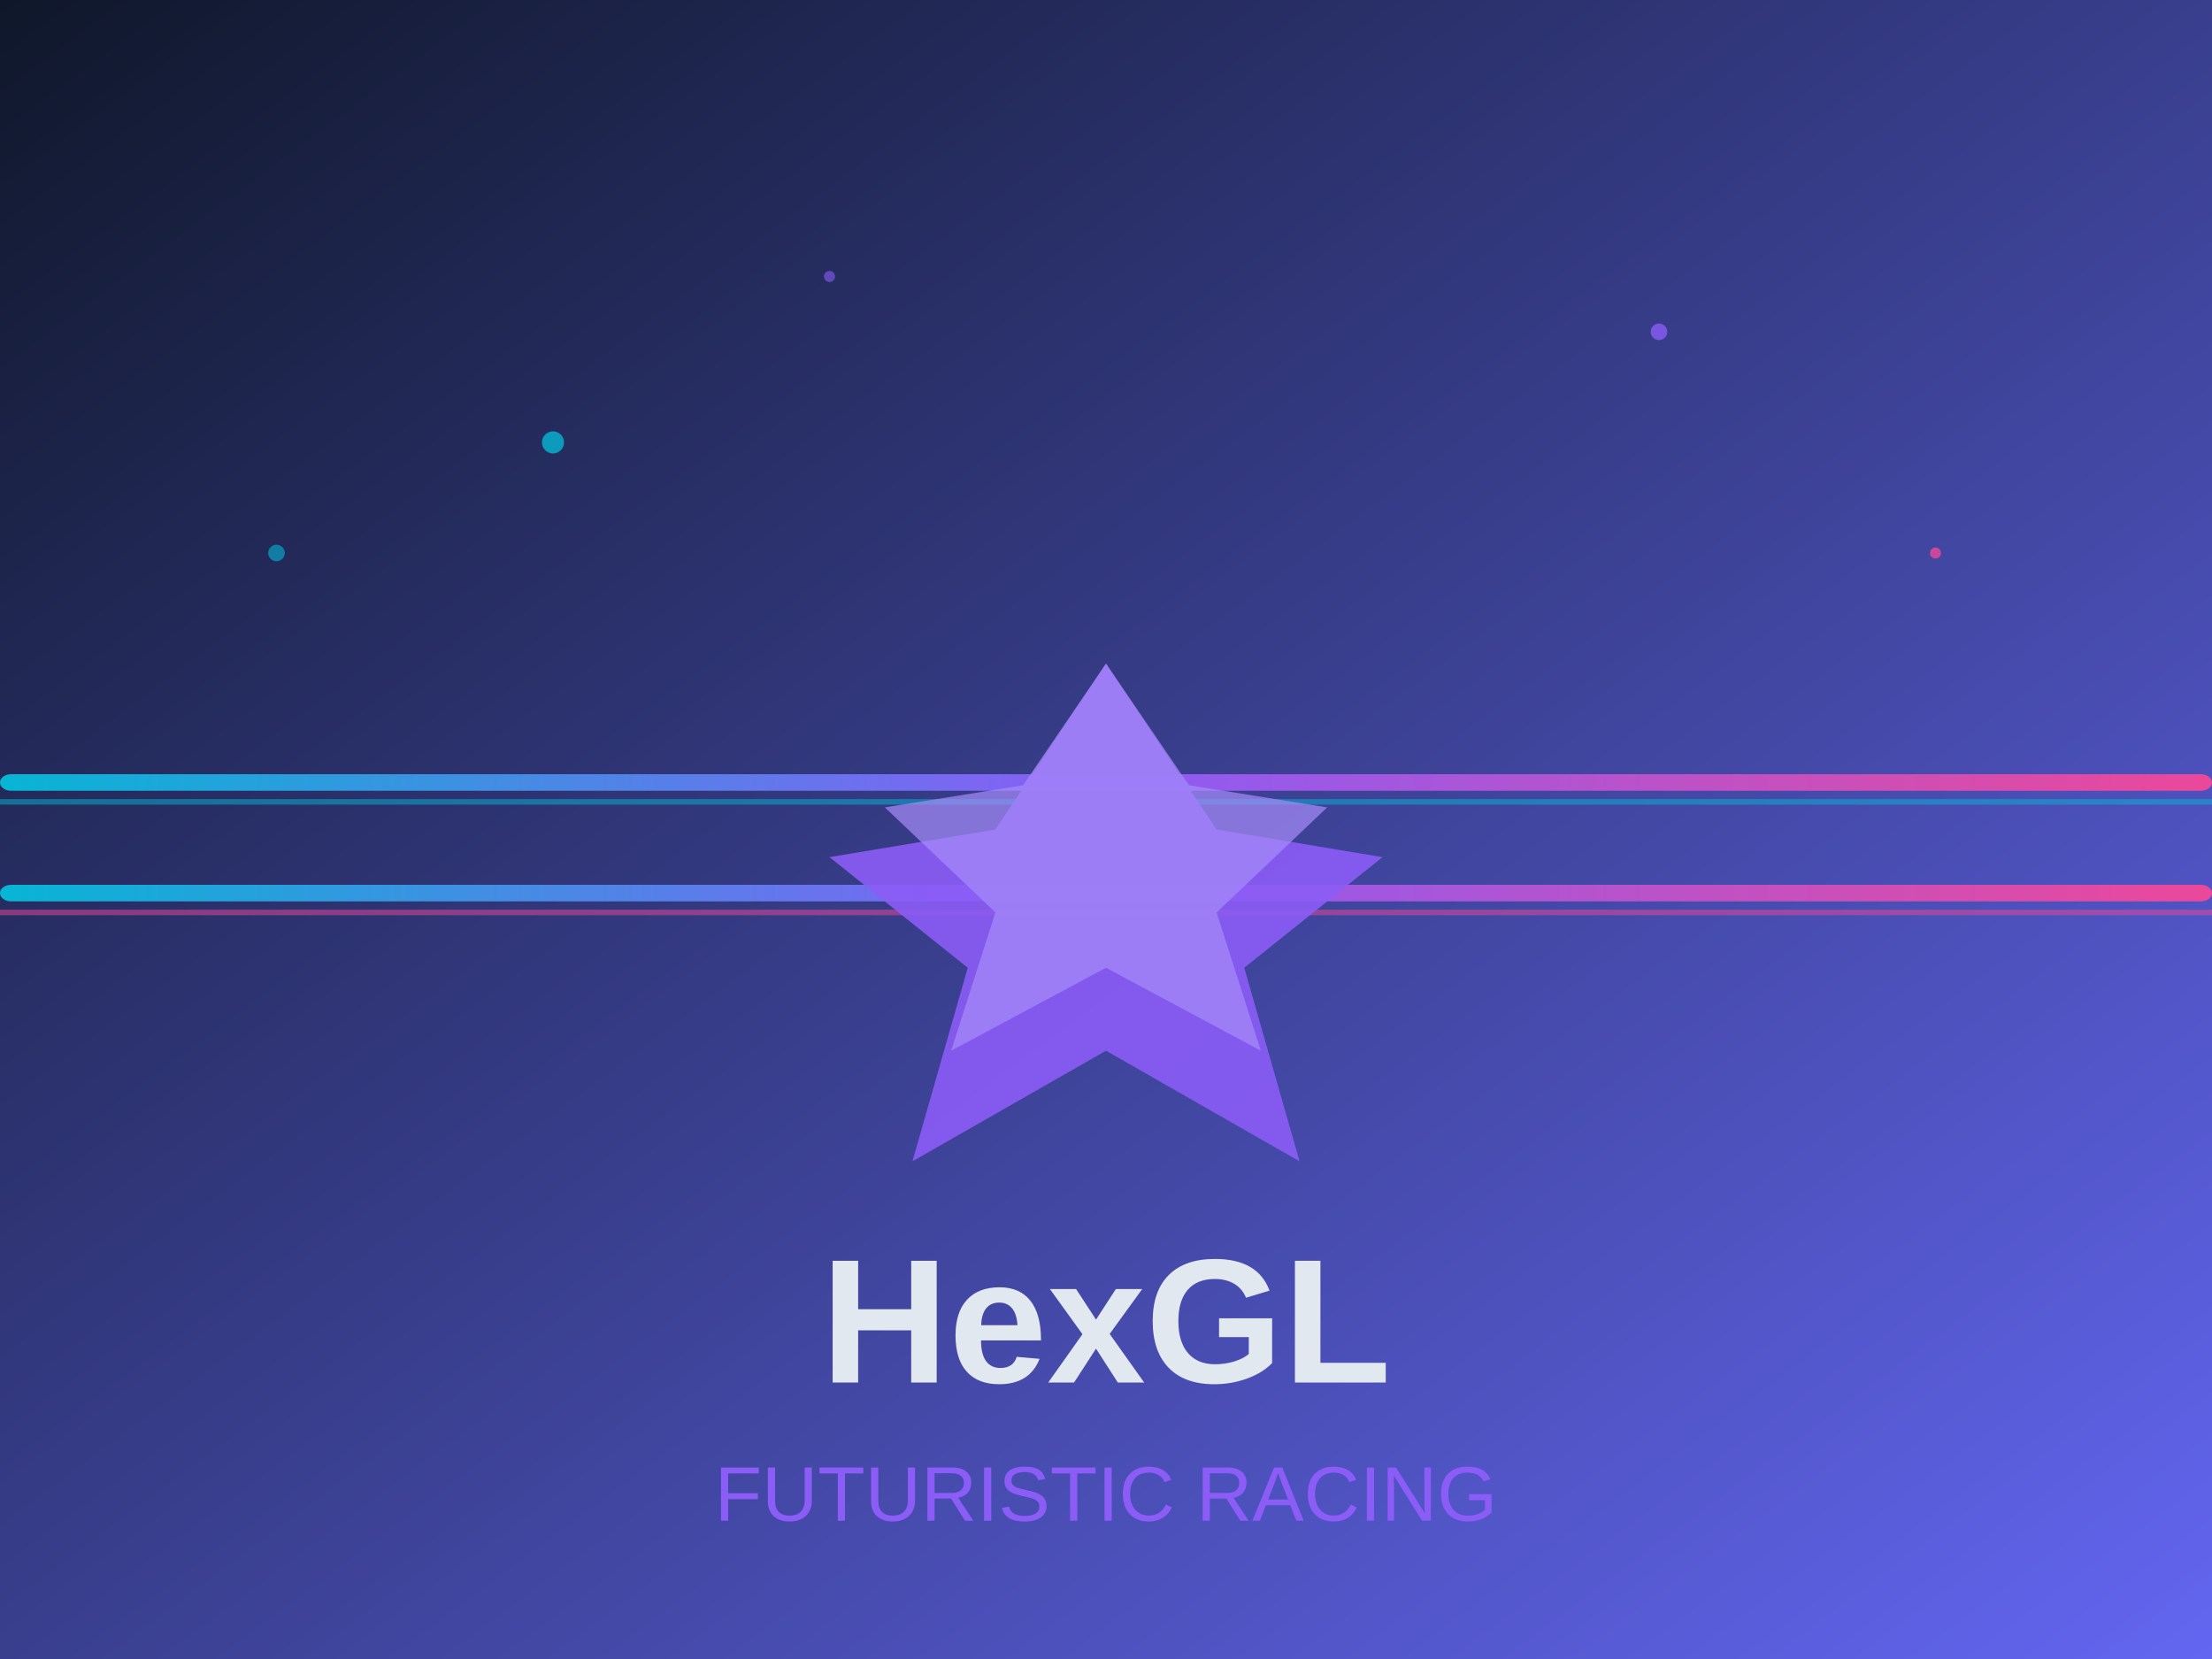
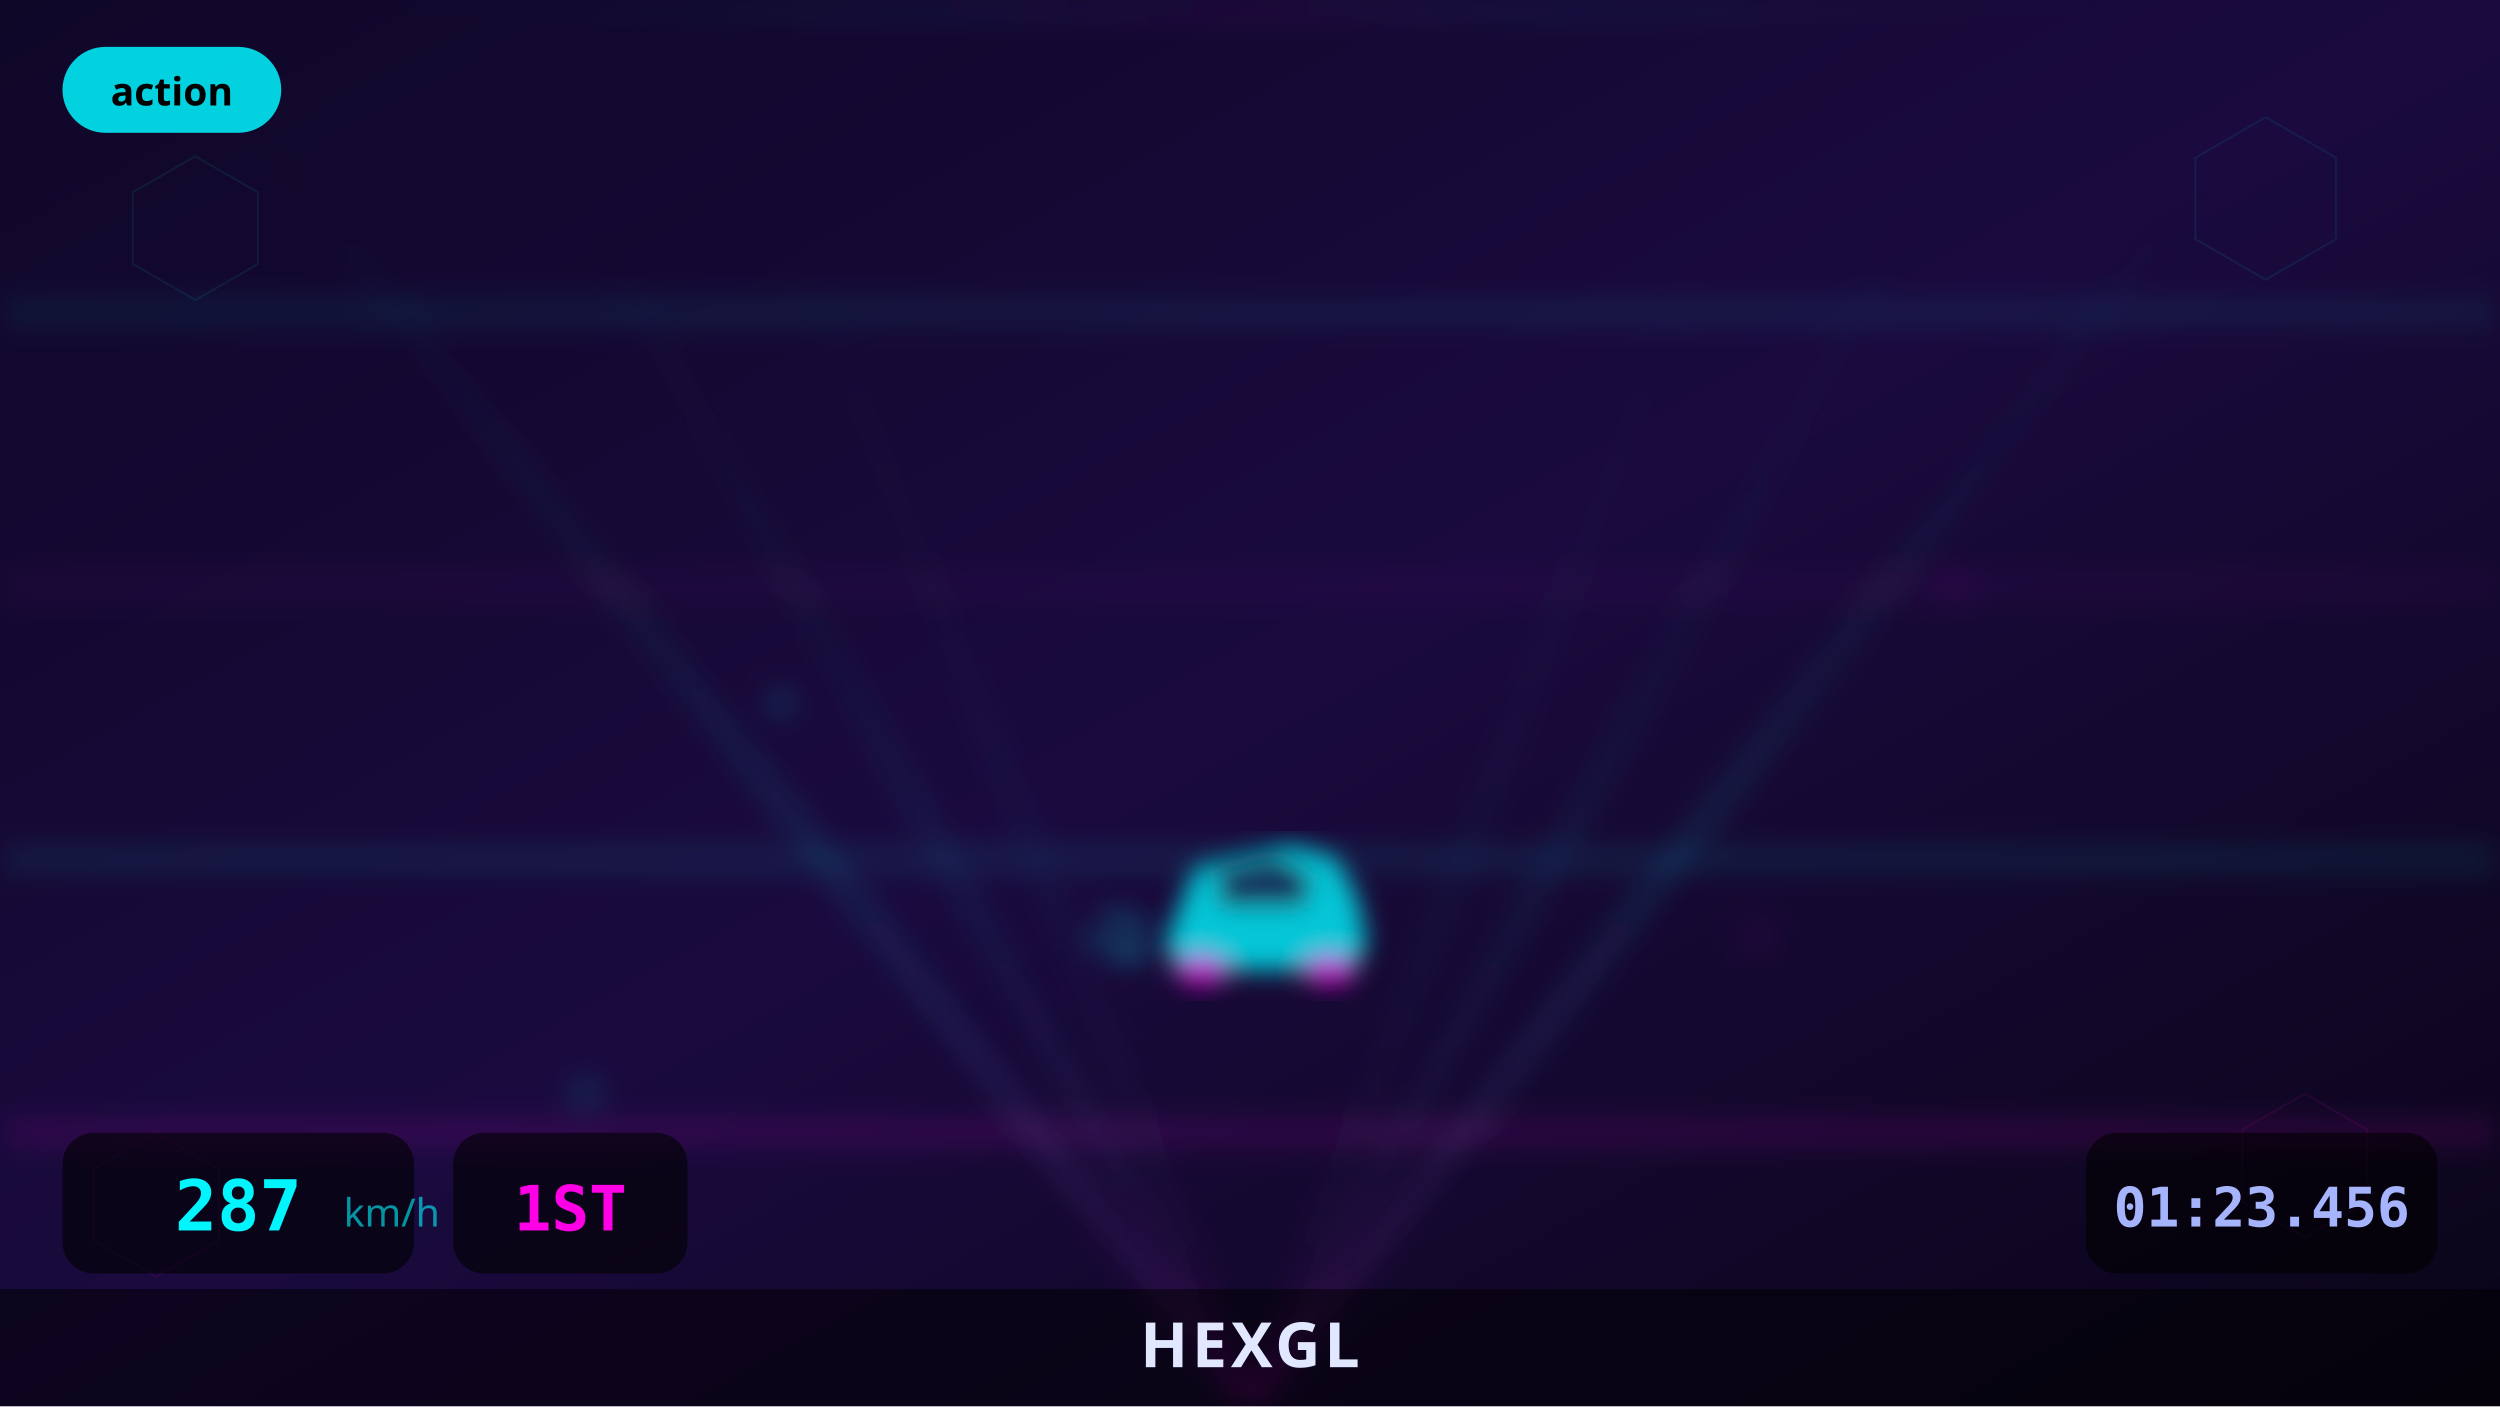
- <svg xmlns="http://www.w3.org/2000/svg" viewBox="0 0 400 300">
+ <svg xmlns="http://www.w3.org/2000/svg" viewBox="0 0 640 360" preserveAspectRatio="xMidYMid slice">
  <defs>
-     <linearGradient id="bg" x1="0%" y1="0%" x2="100%" y2="100%">
-       <stop offset="0%" style="stop-color:#0f172a" />
-       <stop offset="100%" style="stop-color:#6366f1" />
+     <linearGradient id="hBg" x1="0" y1="0" x2="1" y2="1">
+       <stop offset="0%" stop-color="#0f0728" />
+       <stop offset="50%" stop-color="#1a0a3e" />
+       <stop offset="100%" stop-color="#0a0518" />
    </linearGradient>
-     <linearGradient id="track" x1="0%" y1="0%" x2="100%" y2="0%">
-       <stop offset="0%" style="stop-color:#06b6d4" />
-       <stop offset="50%" style="stop-color:#8b5cf6" />
-       <stop offset="100%" style="stop-color:#ec4899" />
+     <linearGradient id="trackLine" x1="0" y1="0" x2="1" y2="0">
+       <stop offset="0%" stop-color="transparent" />
+       <stop offset="30%" stop-color="#00f5ff" stop-opacity="0.6" />
+       <stop offset="50%" stop-color="#ff00e6" stop-opacity="0.8" />
+       <stop offset="70%" stop-color="#00f5ff" stop-opacity="0.6" />
+       <stop offset="100%" stop-color="transparent" />
    </linearGradient>
+     <filter id="neonBlur">
+       <feGaussianBlur stdDeviation="4" />
+     </filter>
  </defs>
-   <rect width="400" height="300" fill="url(#bg)" />
-   <rect x="0" y="140" width="400" height="3" fill="url(#track)" rx="2" />
-   <rect x="0" y="160" width="400" height="3" fill="url(#track)" rx="2" />
-   <line x1="0" y1="145" x2="400" y2="145" stroke="#06b6d4" stroke-width="1" opacity="0.5" />
-   <line x1="0" y1="165" x2="400" y2="165" stroke="#ec4899" stroke-width="1" opacity="0.5" />
-   <polygon points="200,120 220,150 250,155 225,175 235,210 200,190 165,210 175,175 150,155 180,150" fill="#8b5cf6" opacity="0.9" />
-   <polygon points="200,120 215,142 240,146 220,165 228,190 200,175 172,190 180,165 160,146 185,142" fill="#a78bfa" opacity="0.7" />
-   <circle cx="100" cy="80" r="2" fill="#06b6d4" opacity="0.8" />
-   <circle cx="300" cy="60" r="1.5" fill="#8b5cf6" opacity="0.8" />
-   <circle cx="350" cy="100" r="1" fill="#ec4899" opacity="0.8" />
-   <circle cx="50" cy="100" r="1.5" fill="#06b6d4" opacity="0.6" />
-   <circle cx="150" cy="50" r="1" fill="#8b5cf6" opacity="0.6" />
-   <text x="200" y="250" font-family="Arial,sans-serif" font-size="32" font-weight="bold" fill="#e2e8f0" text-anchor="middle">HexGL</text>
-   <text x="200" y="275" font-family="Arial,sans-serif" font-size="14" fill="#8b5cf6" text-anchor="middle">FUTURISTIC RACING</text>
+   <rect width="640" height="360" fill="url(#hBg)" />
+   <g filter="url(#neonBlur)">
+     <polygon points="320,360 40,0 600,0" fill="none" stroke="url(#trackLine)" stroke-width="2" opacity="0.5" />
+     <polygon points="320,360 120,0 520,0" fill="none" stroke="url(#trackLine)" stroke-width="1.5" opacity="0.4" />
+     <polygon points="320,360 180,0 460,0" fill="none" stroke="url(#trackLine)" stroke-width="1" opacity="0.3" />
+     <line x1="0" y1="80" x2="640" y2="80" stroke="#00f5ff" stroke-width="1.5" opacity="0.3" />
+     <line x1="0" y1="150" x2="640" y2="150" stroke="#ff00e6" stroke-width="1" opacity="0.25" />
+     <line x1="0" y1="220" x2="640" y2="220" stroke="#00f5ff" stroke-width="1.5" opacity="0.35" />
+     <line x1="0" y1="290" x2="640" y2="290" stroke="#ff00e6" stroke-width="2" opacity="0.4" />
+   </g>
+   <g stroke="#00f5ff" stroke-width="0.5" fill="none" opacity="0.08">
+     <polygon points="50,40 66,49.2 66,67.6 50,76.8 34,67.6 34,49.2" />
+     <polygon points="580,30 598,40.4 598,61.2 580,71.6 562,61.2 562,40.4" />
+     <polygon points="40,290 56,299.2 56,317.6 40,326.8 24,317.6 24,299.2" stroke="#ff00e6" />
+     <polygon points="590,280 606,289.2 606,307.6 590,316.8 574,307.6 574,289.2" stroke="#ff00e6" />
+   </g>
+   <g transform="translate(290, 210) scale(0.8)" filter="url(#neonBlur)">
+     <path d="M10,40 L20,15 L50,8 L65,12 L72,25 L75,40 L70,48 L15,48 Z" fill="#00f5ff" opacity="0.8" />
+     <path d="M26,16 L46,11 L58,18 L55,28 L28,28 Z" fill="#1a0a3e" opacity="0.8" />
+     <ellipse cx="22" cy="48" rx="8" ry="5" fill="#ff00e6" opacity="0.7" />
+     <ellipse cx="63" cy="48" rx="8" ry="5" fill="#ff00e6" opacity="0.7" />
+     <g stroke="#00f5ff" stroke-width="2" opacity="0.5">
+       <line x1="-10" y1="30" x2="5" y2="33" />
+       <line x1="-15" y1="38" x2="5" y2="39" />
+       <line x1="-8" y1="44" x2="5" y2="44" />
+     </g>
+   </g>
+   <g fill="#00f5ff" opacity="0.5" filter="url(#neonBlur)">
+     <circle cx="200" cy="180" r="2">
+       <animate attributeName="cx" values="200;180;200" dur="2s" repeatCount="indefinite" />
+     </circle>
+     <circle cx="450" cy="240" r="1.5" fill="#ff00e6">
+       <animate attributeName="cx" values="450;430;450" dur="2.5s" repeatCount="indefinite" />
+     </circle>
+     <circle cx="150" cy="280" r="2">
+       <animate attributeName="cx" values="150;130;150" dur="1.8s" repeatCount="indefinite" />
+     </circle>
+     <circle cx="500" cy="150" r="1.5" fill="#ff00e6">
+       <animate attributeName="cx" values="500;480;500" dur="2.2s" repeatCount="indefinite" />
+     </circle>
+   </g>
+   <g>
+     <rect x="16" y="290" width="90" height="36" rx="8" fill="#000" opacity="0.6" />
+     <text x="61" y="315" text-anchor="middle" fill="#00f5ff" font-family="monospace" font-size="18" font-weight="800">287</text>
+     <text x="88" y="314" fill="#00f5ff" font-family="sans-serif" font-size="10" opacity="0.6">km/h</text>
+     <rect x="116" y="290" width="60" height="36" rx="8" fill="#000" opacity="0.6" />
+     <text x="146" y="315" text-anchor="middle" fill="#ff00e6" font-family="monospace" font-size="16" font-weight="800">1ST</text>
+     <rect x="534" y="290" width="90" height="36" rx="8" fill="#000" opacity="0.6" />
+     <text x="579" y="314" text-anchor="middle" fill="#a5b4fc" font-family="monospace" font-size="14" font-weight="700">01:23.456</text>
+   </g>
+   <rect x="0" y="330" width="640" height="30" fill="#000" opacity="0.5" />
+   <text x="320" y="350" text-anchor="middle" fill="#e0e7ff" font-family="system-ui" font-size="16" font-weight="800" letter-spacing="1">HEXGL</text>
+   <rect x="16" y="12" width="56" height="22" rx="11" fill="#00f5ff" opacity="0.85" />
+   <text x="44" y="27" text-anchor="middle" fill="#000" font-family="system-ui" font-size="10" font-weight="700">action</text>
</svg>
